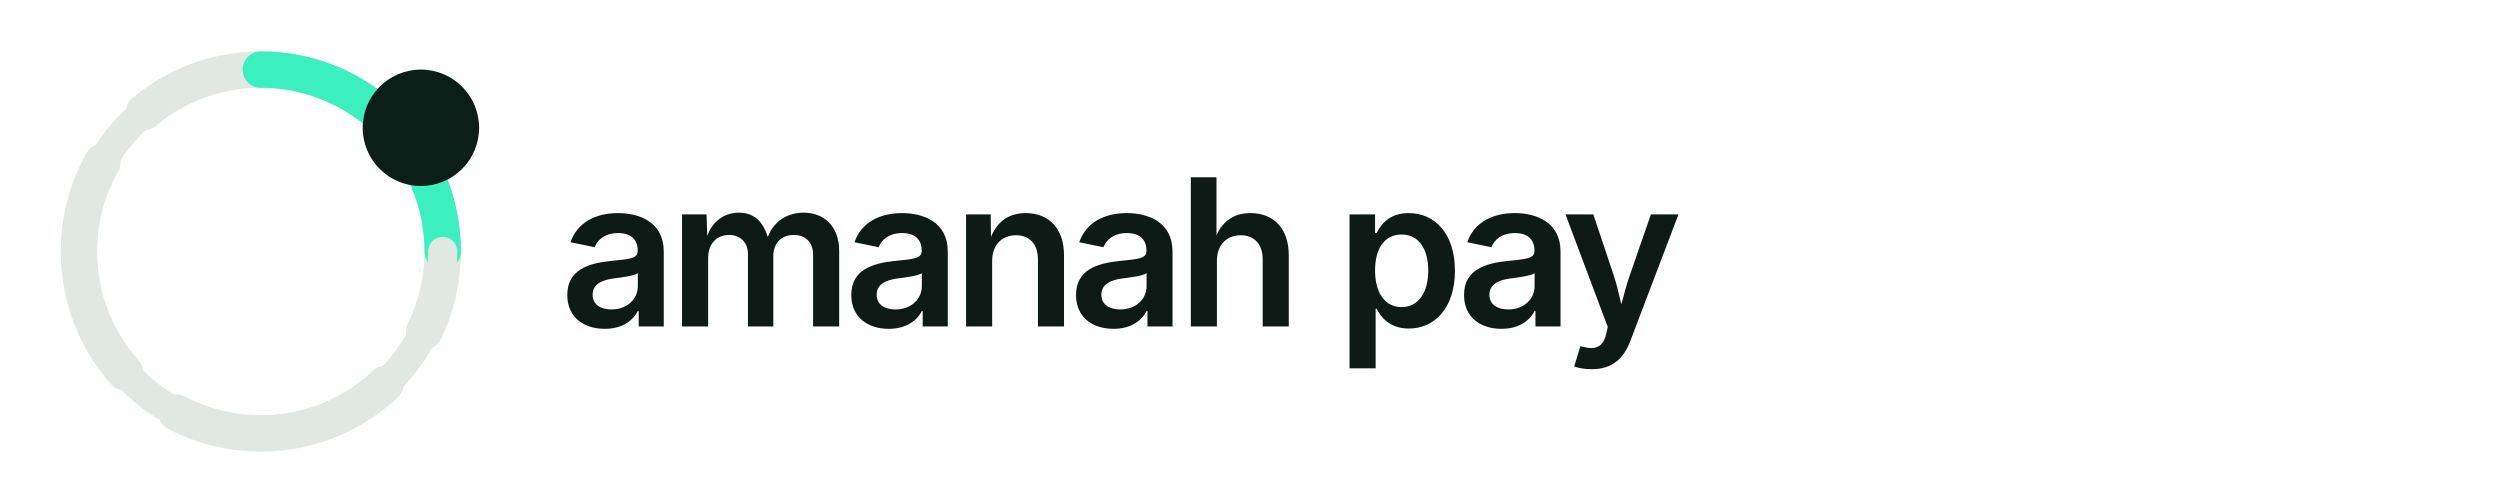
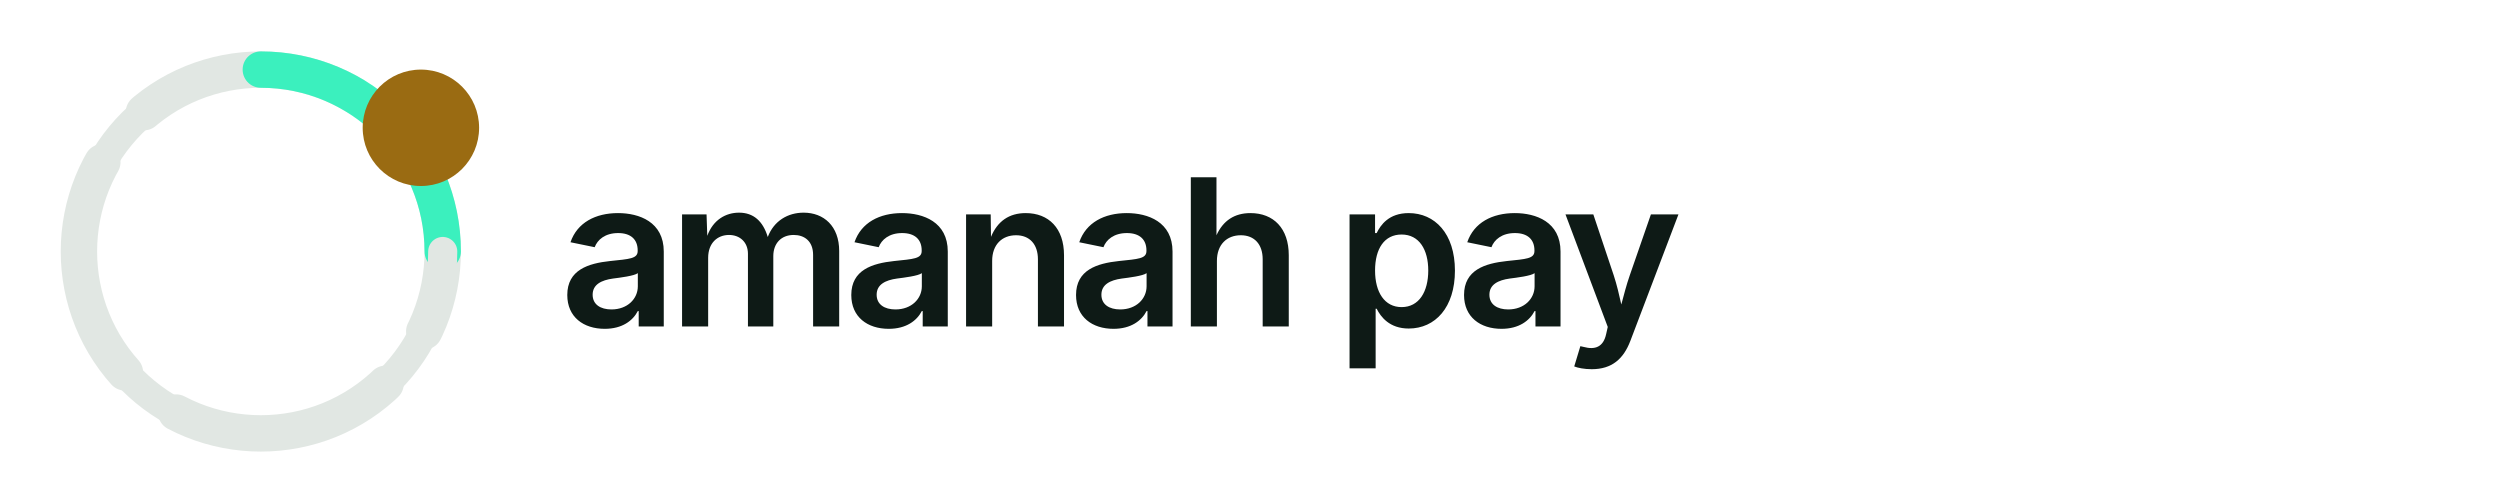
<svg xmlns="http://www.w3.org/2000/svg" viewBox="0 0 268 54" role="img" aria-label="Amanah Pay">
  <g transform="translate(3 2) scale(.78)">
    <circle cx="32" cy="32" r="25" fill="none" stroke="#E1E7E3" stroke-width="5" stroke-linecap="round" stroke-dasharray="31 9" transform="rotate(-45 32 32)" />
    <path d="M32 7a25 25 0 0 1 25 25" fill="none" stroke="#3BF0BE" stroke-width="5" stroke-linecap="round" />
    <path d="M57 32a25 25 0 0 1-25 25M32 57A25 25 0 0 1 7 32M7 32A25 25 0 0 1 32 7" fill="none" stroke="#E1E7E3" stroke-width="4" stroke-linecap="round" stroke-dasharray="28 12" />
-     <circle cx="54" cy="15" r="8" fill="#0B1F18" />
+     <circle cx="54" cy="15" r="8" fill="#9A6B12" />
  </g>
  <text x="60" y="35" fill="#0E1A16" font-family="Inter,Arial,sans-serif" font-size="22" font-weight="600" letter-spacing="-1">amanah pay</text>
</svg>
